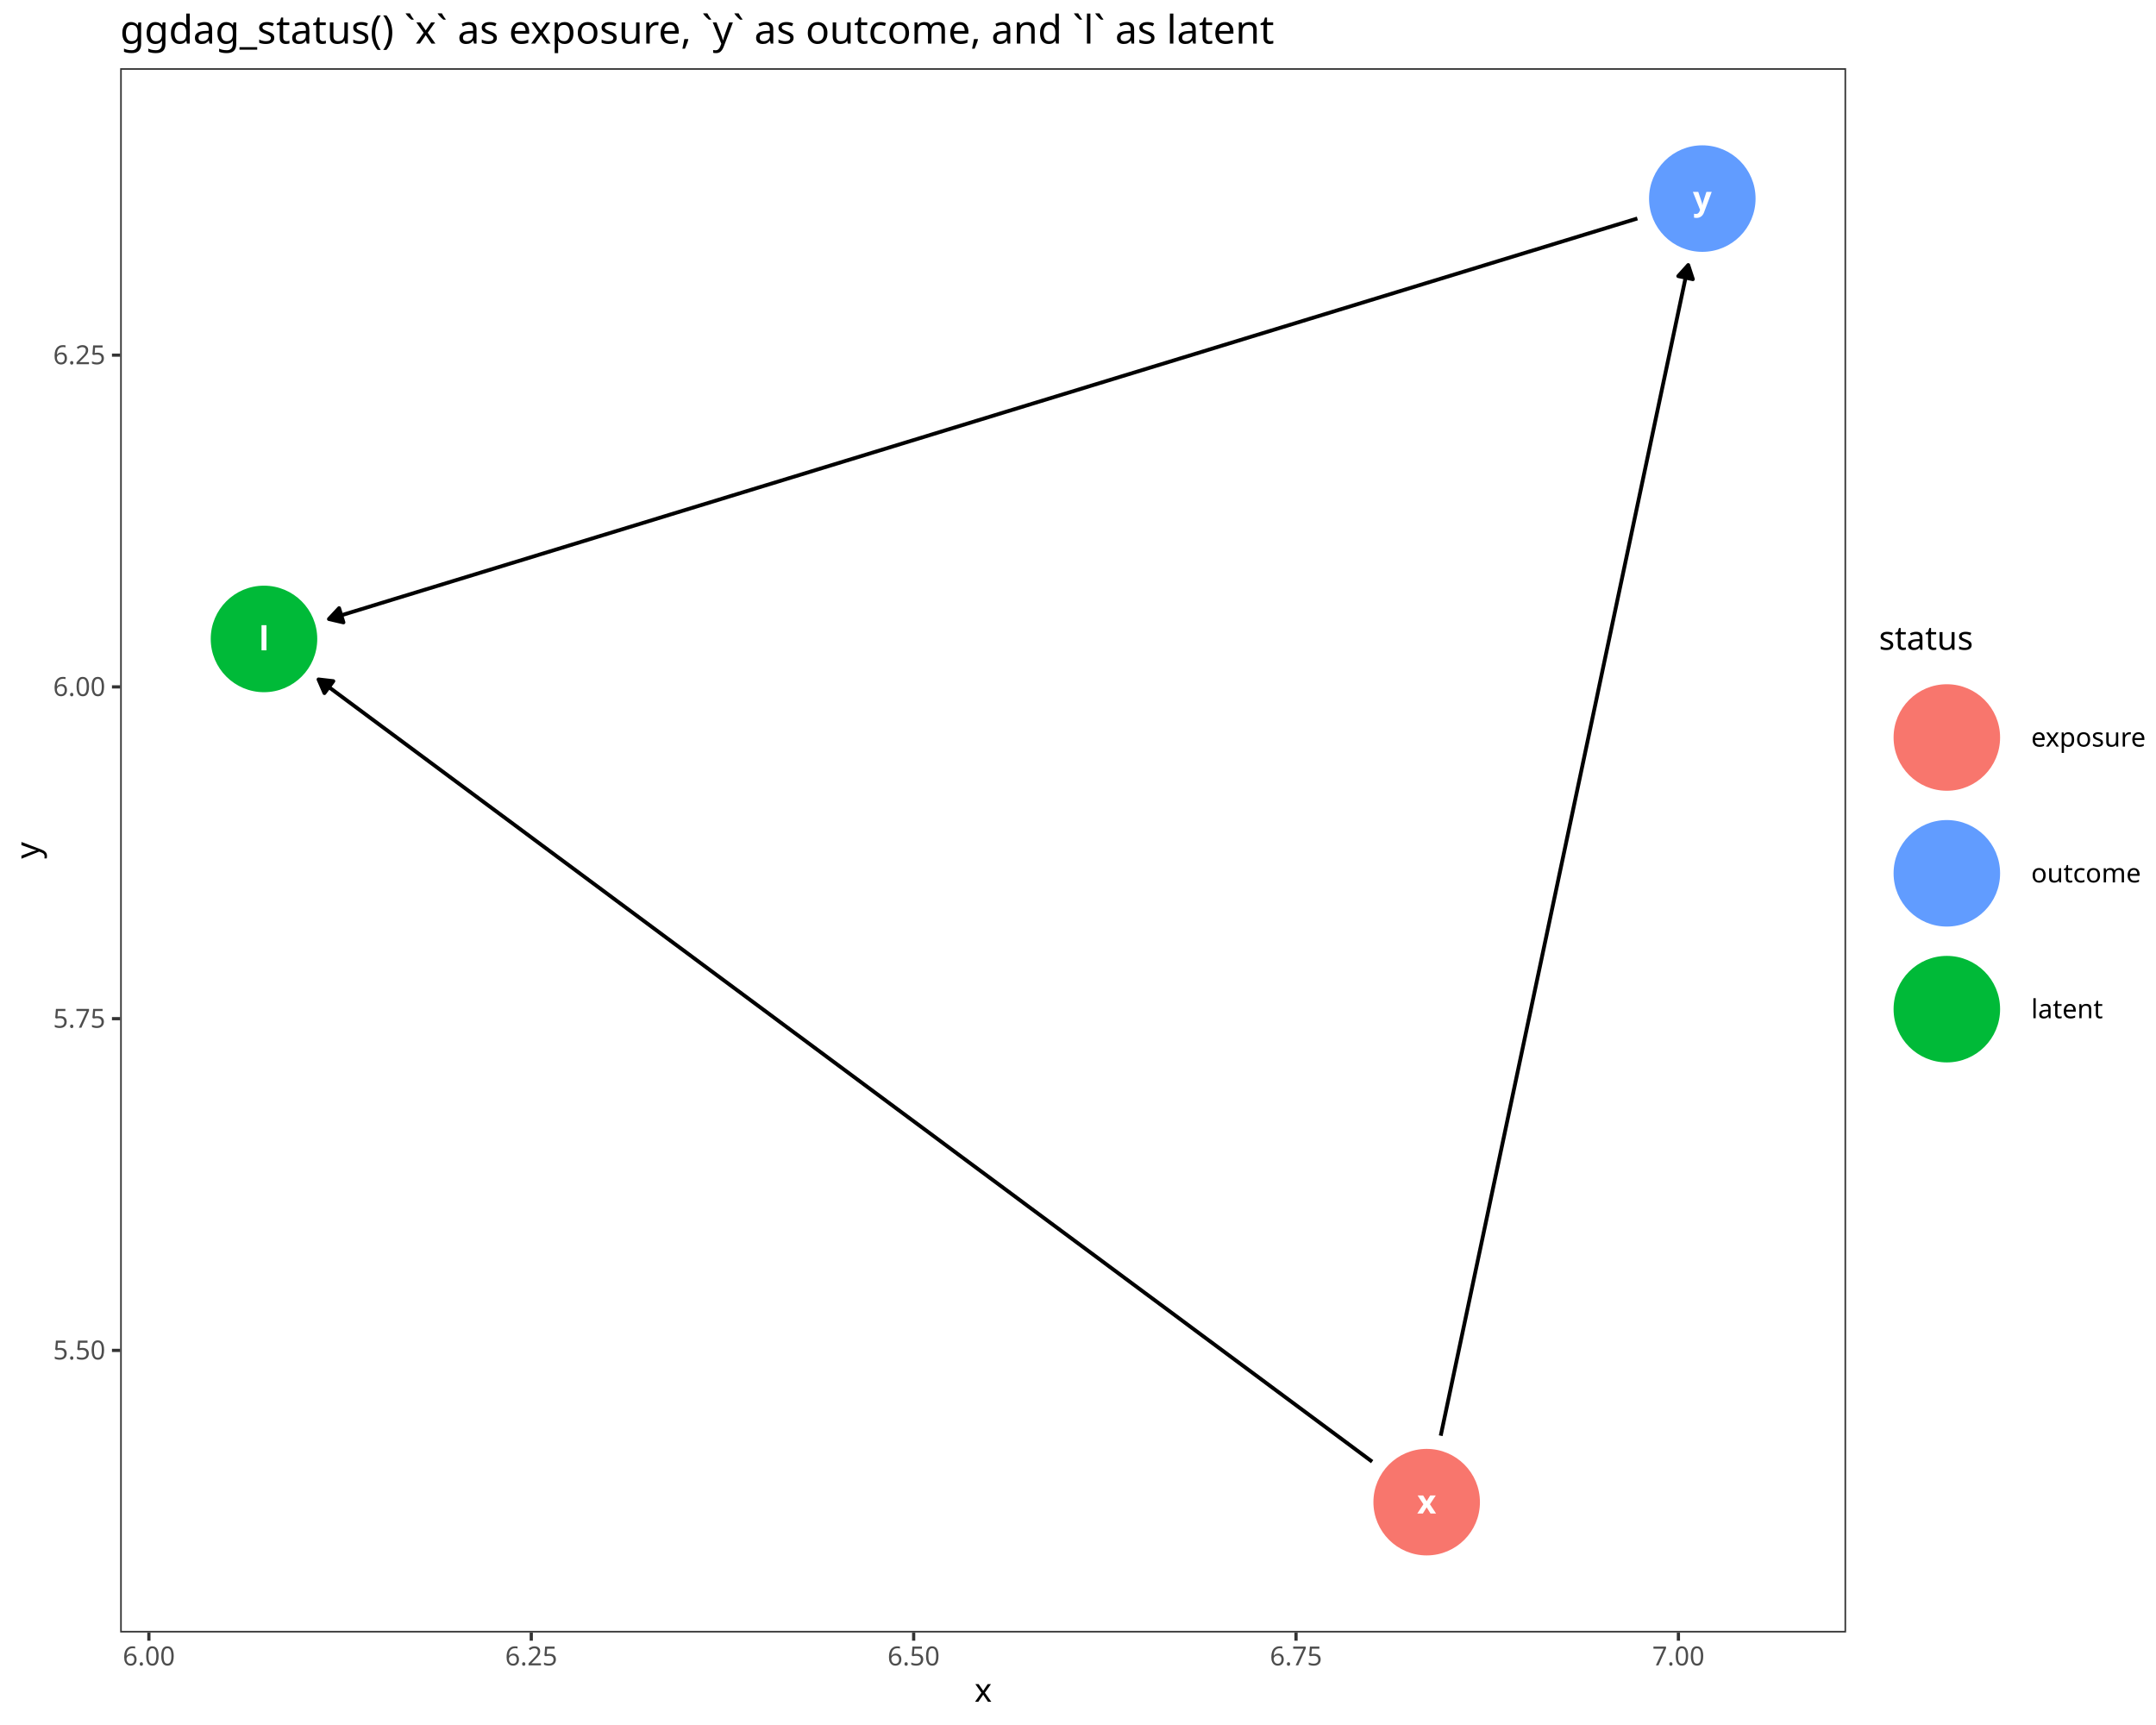
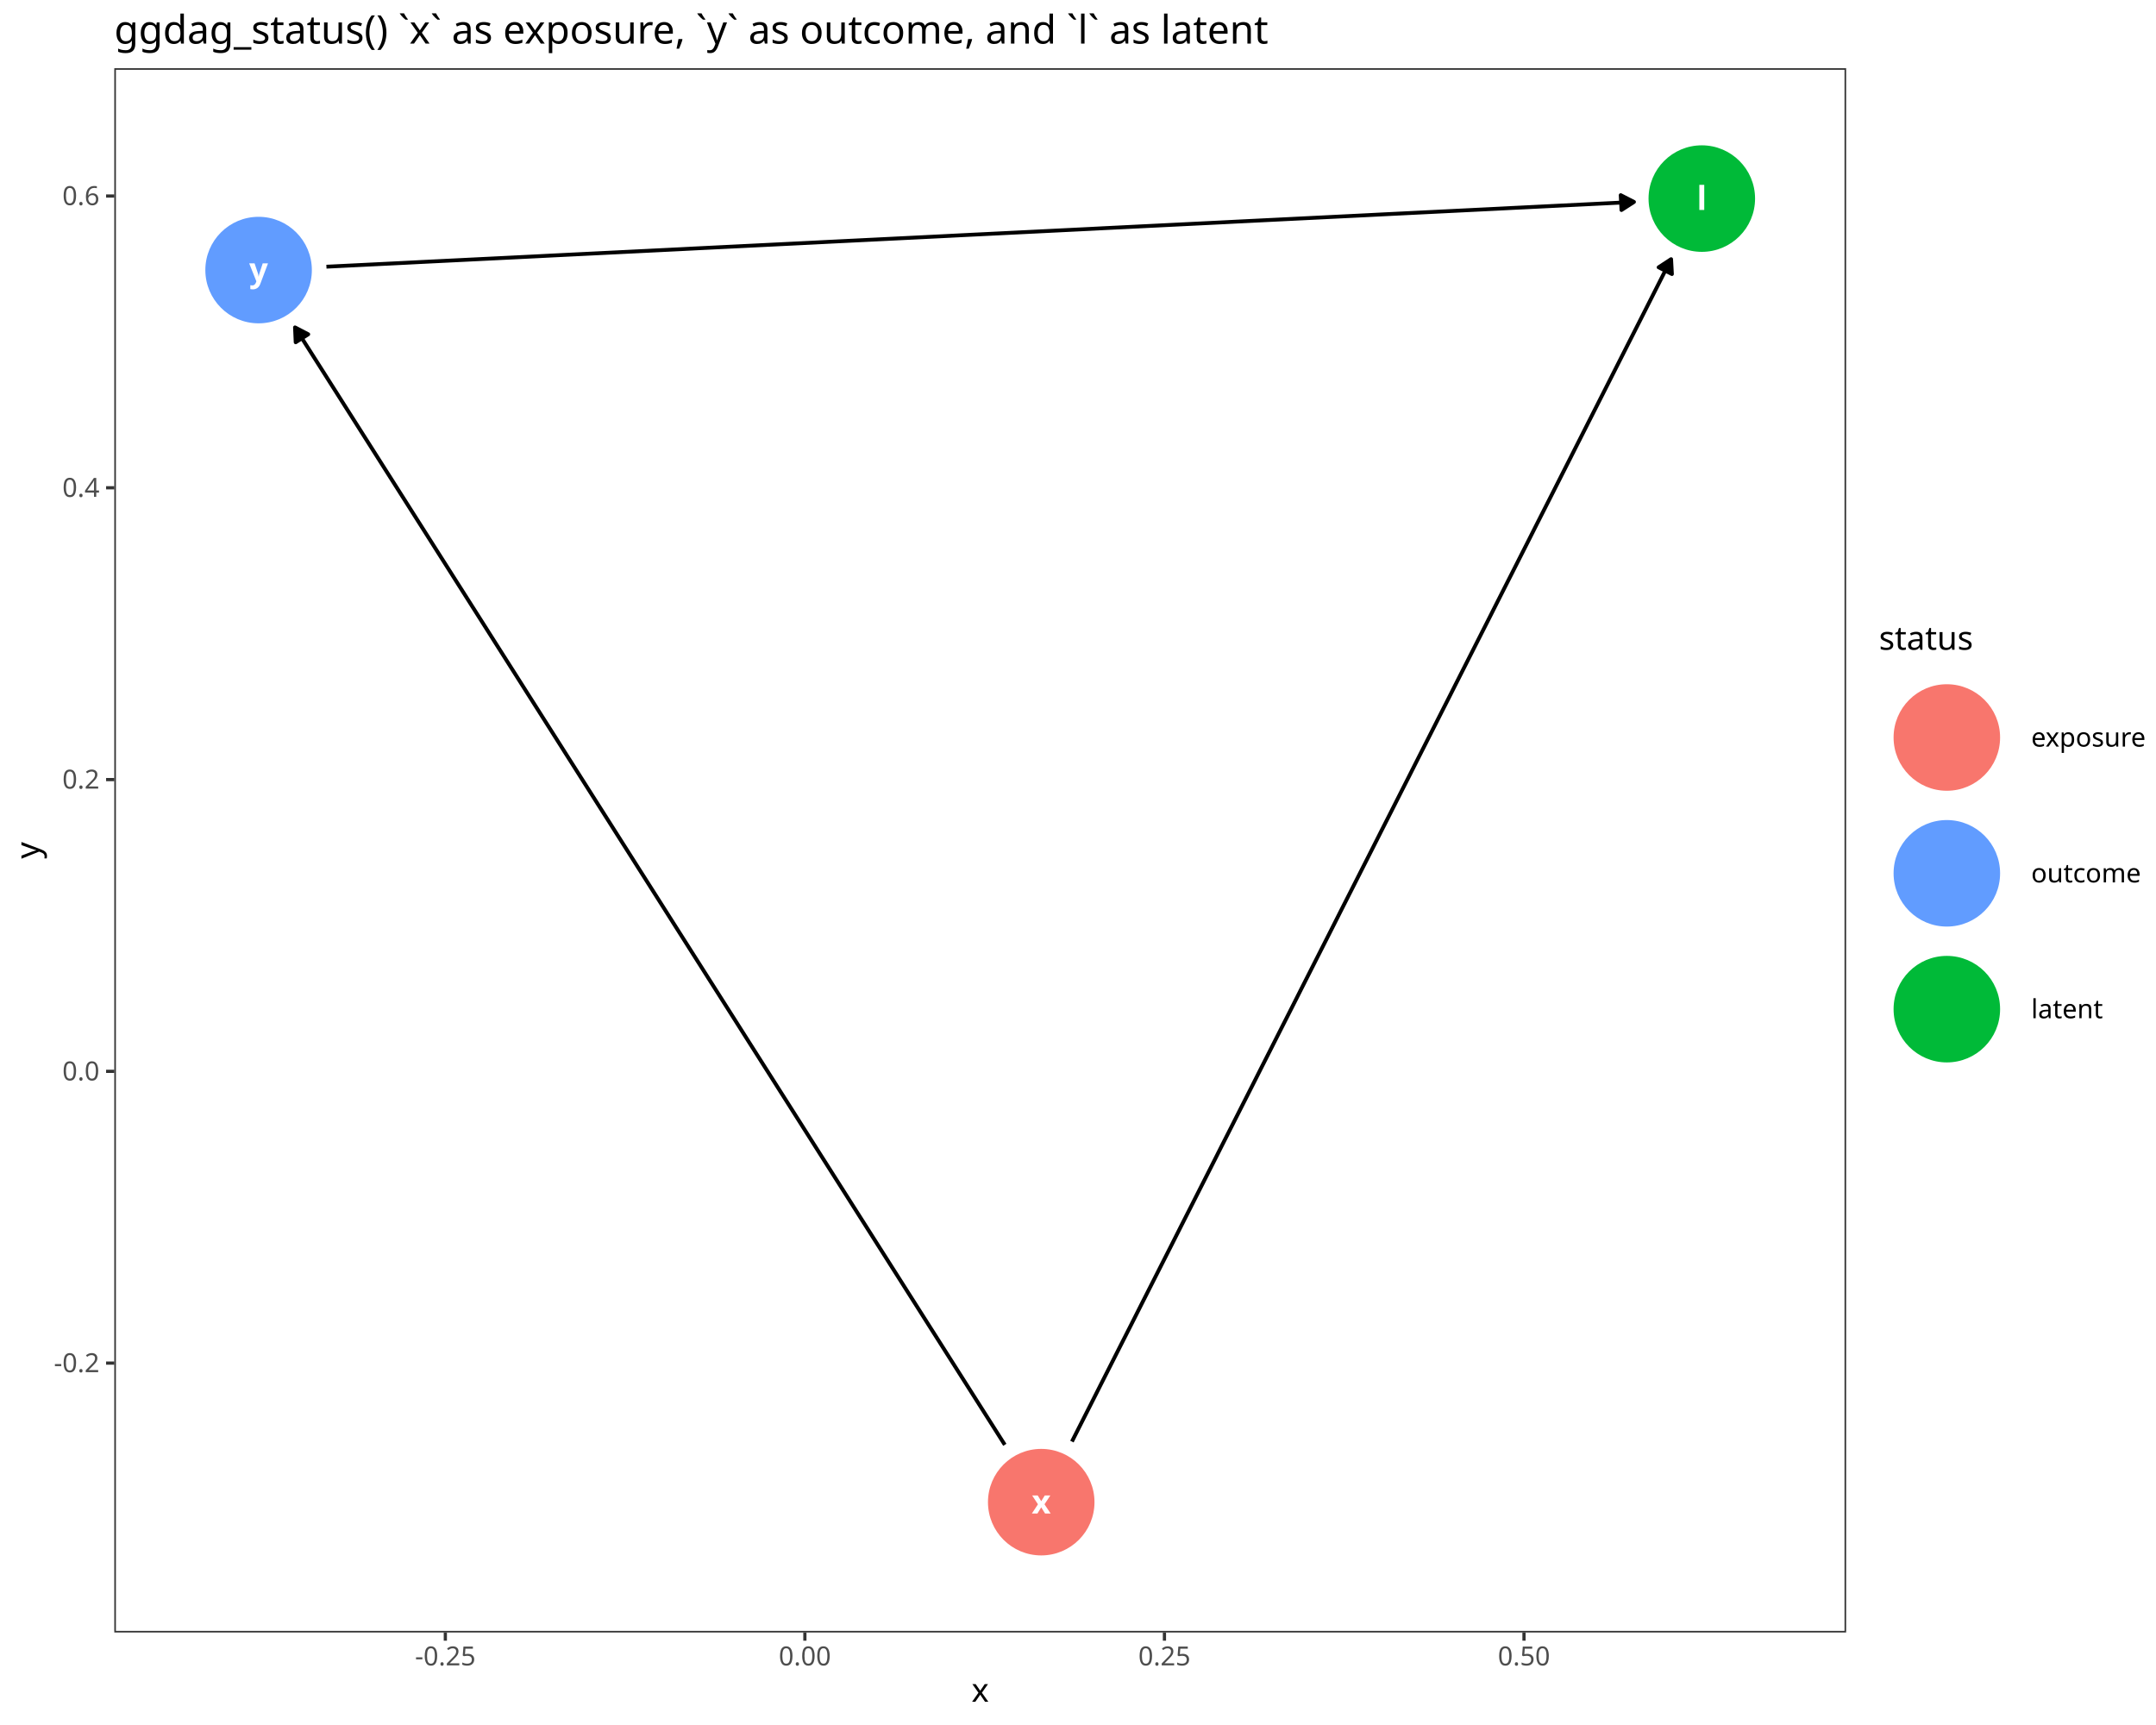
<svg xmlns="http://www.w3.org/2000/svg" class="svglite" data-engine-version="2.0" width="720.00pt" height="576.00pt" viewBox="0 0 720.00 576.00">
  <defs>
    <style type="text/css">
    .svglite line, .svglite polyline, .svglite polygon, .svglite path, .svglite rect, .svglite circle {
      fill: none;
      stroke: #000000;
      stroke-linecap: round;
      stroke-linejoin: round;
      stroke-miterlimit: 10.00;
    }
  </style>
  </defs>
  <rect width="100%" height="100%" style="stroke: none; fill: #FFFFFF;" />
  <defs>
    <clipPath id="cpMC4wMHw3MjAuMDB8MC4wMHw1NzYuMDA=">
      <rect x="0.00" y="0.00" width="720.00" height="576.00" />
    </clipPath>
  </defs>
  <g clip-path="url(#cpMC4wMHw3MjAuMDB8MC4wMHw1NzYuMDA=)">
    <rect x="0.00" y="0.00" width="720.00" height="576.00" style="stroke-width: 1.07; stroke: #FFFFFF; fill: #FFFFFF;" />
  </g>
  <defs>
-     <clipPath id="cpNDAuMTN8NjE2LjUyfDIyLjc4fDU0NS4xMQ==">
-       <rect x="40.13" y="22.78" width="576.38" height="522.33" />
+     <clipPath id="cpMzguMTd8NjE2LjUyfDIyLjc4fDU0NS4xMQ==">
+       <rect x="38.17" y="22.78" width="578.35" height="522.33" />
    </clipPath>
  </defs>
-   <g clip-path="url(#cpNDAuMTN8NjE2LjUyfDIyLjc4fDU0NS4xMQ==)">
-     <rect x="40.13" y="22.78" width="576.38" height="522.33" style="stroke-width: 1.07; stroke: none; fill: #FFFFFF;" />
-     <polyline points="458.23,488.07 456.83,487.03 452.91,484.12 448.99,481.20 445.06,478.29 441.14,475.38 437.22,472.47 433.30,469.56 429.38,466.65 425.45,463.74 421.53,460.82 417.61,457.91 413.69,455.00 409.77,452.09 405.85,449.18 401.92,446.27 398.00,443.36 394.08,440.44 390.16,437.53 386.24,434.62 382.31,431.71 378.39,428.80 374.47,425.89 370.55,422.98 366.63,420.06 362.70,417.15 358.78,414.24 354.86,411.33 350.94,408.42 347.02,405.51 343.09,402.60 339.17,399.68 335.25,396.77 331.33,393.86 327.41,390.95 323.48,388.04 319.56,385.13 315.64,382.22 311.72,379.30 307.80,376.39 303.87,373.48 299.95,370.57 296.03,367.66 292.11,364.75 288.19,361.84 284.26,358.92 280.34,356.01 276.42,353.10 272.50,350.19 268.58,347.28 264.65,344.37 260.73,341.46 256.81,338.54 252.89,335.63 248.97,332.72 245.04,329.81 241.12,326.90 237.20,323.99 233.28,321.08 229.36,318.16 225.43,315.25 221.51,312.34 217.59,309.43 213.67,306.52 209.75,303.61 205.82,300.70 201.90,297.78 197.98,294.87 194.06,291.96 190.14,289.05 186.21,286.14 182.29,283.23 178.37,280.32 174.45,277.40 170.53,274.49 166.60,271.58 162.68,268.67 158.76,265.76 154.84,262.85 150.92,259.94 146.99,257.02 143.07,254.11 139.15,251.20 135.23,248.29 131.31,245.38 127.38,242.47 123.46,239.56 119.54,236.64 115.62,233.73 111.70,230.82 107.77,227.91 106.37,226.87 " style="stroke-width: 1.28; stroke-linecap: butt;" />
-     <polygon points="111.32,227.44 106.37,226.87 108.35,231.44 " style="stroke-width: 1.28; stroke-linecap: butt; fill: #000000;" />
-     <polyline points="481.13,479.40 482.02,475.20 482.95,470.81 483.88,466.41 484.81,462.01 485.74,457.62 486.67,453.22 487.60,448.82 488.53,444.43 489.46,440.03 490.39,435.63 491.32,431.24 492.25,426.84 493.18,422.44 494.11,418.05 495.04,413.65 495.97,409.25 496.90,404.86 497.82,400.46 498.75,396.06 499.68,391.67 500.61,387.27 501.54,382.87 502.47,378.48 503.40,374.08 504.33,369.68 505.26,365.29 506.19,360.89 507.12,356.49 508.05,352.10 508.98,347.70 509.91,343.30 510.84,338.91 511.77,334.51 512.70,330.11 513.63,325.72 514.56,321.32 515.49,316.92 516.42,312.53 517.35,308.13 518.28,303.73 519.21,299.34 520.14,294.94 521.07,290.54 522.00,286.15 522.93,281.75 523.86,277.35 524.79,272.96 525.72,268.56 526.65,264.16 527.58,259.77 528.51,255.37 529.44,250.97 530.37,246.58 531.30,242.18 532.23,237.78 533.16,233.39 534.08,228.99 535.01,224.59 535.94,220.20 536.87,215.80 537.80,211.40 538.73,207.01 539.66,202.61 540.59,198.21 541.52,193.82 542.45,189.42 543.38,185.02 544.31,180.63 545.24,176.23 546.17,171.83 547.10,167.44 548.03,163.04 548.96,158.64 549.89,154.25 550.82,149.85 551.75,145.45 552.68,141.05 553.61,136.66 554.54,132.26 555.47,127.86 556.40,123.47 557.33,119.07 558.26,114.67 559.19,110.28 560.12,105.88 561.05,101.48 561.98,97.09 562.91,92.69 563.79,88.50 " style="stroke-width: 1.28; stroke-linecap: butt;" />
-     <polygon points="565.34,93.23 563.79,88.50 560.46,92.20 " style="stroke-width: 1.28; stroke-linecap: butt; fill: #000000;" />
-     <polyline points="546.80,72.95 544.23,73.74 539.38,75.22 534.52,76.71 529.67,78.19 524.82,79.68 519.97,81.16 515.12,82.65 510.26,84.13 505.41,85.62 500.56,87.10 495.71,88.59 490.86,90.08 486.01,91.56 481.15,93.05 476.30,94.53 471.45,96.02 466.60,97.50 461.75,98.99 456.90,100.47 452.04,101.96 447.19,103.44 442.34,104.93 437.49,106.41 432.64,107.90 427.79,109.38 422.93,110.87 418.08,112.35 413.23,113.84 408.38,115.32 403.53,116.81 398.68,118.30 393.82,119.78 388.97,121.27 384.12,122.75 379.27,124.24 374.42,125.72 369.56,127.21 364.71,128.69 359.86,130.18 355.01,131.66 350.16,133.15 345.31,134.63 340.45,136.12 335.60,137.60 330.75,139.09 325.90,140.57 321.05,142.06 316.20,143.54 311.34,145.03 306.49,146.52 301.64,148.00 296.79,149.49 291.94,150.97 287.09,152.46 282.23,153.94 277.38,155.43 272.53,156.91 267.68,158.40 262.83,159.88 257.98,161.37 253.12,162.85 248.27,164.34 243.42,165.82 238.57,167.31 233.72,168.79 228.86,170.28 224.01,171.76 219.16,173.25 214.31,174.74 209.46,176.22 204.61,177.71 199.75,179.19 194.90,180.68 190.05,182.16 185.20,183.65 180.35,185.13 175.50,186.62 170.64,188.10 165.79,189.59 160.94,191.07 156.09,192.56 151.24,194.04 146.39,195.53 141.53,197.01 136.68,198.50 131.83,199.98 126.98,201.47 122.13,202.96 117.28,204.44 112.42,205.93 109.85,206.71 " style="stroke-width: 1.28; stroke-linecap: butt;" />
-     <polygon points="113.24,203.07 109.85,206.71 114.70,207.83 " style="stroke-width: 1.28; stroke-linecap: butt; fill: #000000;" />
-     <circle cx="476.44" cy="501.59" r="17.43" style="stroke-width: 0.71; stroke: #F8766D; fill: #F8766D;" />
-     <circle cx="568.49" cy="66.31" r="17.43" style="stroke-width: 0.71; stroke: #619CFF; fill: #619CFF;" />
-     <circle cx="88.16" cy="213.35" r="17.43" style="stroke-width: 0.71; stroke: #00BA38; fill: #00BA38;" />
-     <text x="476.44" y="505.38" text-anchor="middle" style="font-size: 11.04px; font-weight: bold; fill: #FFFFFF; font-family: sans;" textLength="5.52px" lengthAdjust="spacingAndGlyphs">x</text>
-     <text x="568.49" y="70.11" text-anchor="middle" style="font-size: 11.04px; font-weight: bold; fill: #FFFFFF; font-family: sans;" textLength="5.52px" lengthAdjust="spacingAndGlyphs">y</text>
-     <text x="88.16" y="217.15" text-anchor="middle" style="font-size: 11.04px; font-weight: bold; fill: #FFFFFF; font-family: sans;" textLength="2.45px" lengthAdjust="spacingAndGlyphs">l</text>
-     <rect x="40.13" y="22.78" width="576.38" height="522.33" style="stroke-width: 1.07; stroke: #333333;" />
+   <g clip-path="url(#cpMzguMTd8NjE2LjUyfDIyLjc4fDU0NS4xMQ==)">
+     <rect x="38.17" y="22.78" width="578.35" height="522.33" style="stroke-width: 1.07; stroke: none; fill: #FFFFFF;" />
+     <polyline points="357.97,481.36 358.86,479.60 361.09,475.20 363.32,470.81 365.55,466.41 367.77,462.01 370.00,457.62 372.23,453.22 374.46,448.82 376.69,444.43 378.92,440.03 381.14,435.63 383.37,431.24 385.60,426.84 387.83,422.44 390.06,418.05 392.29,413.65 394.51,409.25 396.74,404.86 398.97,400.46 401.20,396.06 403.43,391.67 405.66,387.27 407.88,382.87 410.11,378.48 412.34,374.08 414.57,369.68 416.80,365.29 419.03,360.89 421.25,356.49 423.48,352.10 425.71,347.70 427.94,343.30 430.17,338.91 432.40,334.51 434.62,330.11 436.85,325.72 439.08,321.32 441.31,316.92 443.54,312.53 445.77,308.13 447.99,303.73 450.22,299.34 452.45,294.94 454.68,290.54 456.91,286.15 459.14,281.75 461.36,277.35 463.59,272.96 465.82,268.56 468.05,264.16 470.28,259.77 472.50,255.37 474.73,250.97 476.96,246.58 479.19,242.18 481.42,237.78 483.65,233.39 485.87,228.99 488.10,224.59 490.33,220.20 492.56,215.80 494.79,211.40 497.02,207.01 499.24,202.61 501.47,198.21 503.70,193.82 505.93,189.42 508.16,185.02 510.39,180.63 512.61,176.23 514.84,171.83 517.07,167.44 519.30,163.04 521.53,158.64 523.76,154.25 525.98,149.85 528.21,145.45 530.44,141.05 532.67,136.66 534.90,132.26 537.13,127.86 539.35,123.47 541.58,119.07 543.81,114.67 546.04,110.28 548.27,105.88 550.50,101.48 552.72,97.09 554.95,92.69 557.18,88.29 558.07,86.54 " style="stroke-width: 1.28; stroke-linecap: butt;" />
+     <polygon points="558.34,91.51 558.07,86.54 553.90,89.26 " style="stroke-width: 1.28; stroke-linecap: butt; fill: #000000;" />
+     <polyline points="335.56,482.44 334.52,480.81 331.88,476.65 329.24,472.50 326.60,468.34 323.96,464.18 321.32,460.03 318.68,455.87 316.04,451.72 313.40,447.56 310.76,443.41 308.12,439.25 305.48,435.09 302.84,430.94 300.20,426.78 297.56,422.63 294.92,418.47 292.28,414.32 289.64,410.16 287.00,406.01 284.36,401.85 281.72,397.69 279.08,393.54 276.44,389.38 273.80,385.23 271.16,381.07 268.52,376.92 265.88,372.76 263.24,368.60 260.60,364.45 257.96,360.29 255.32,356.14 252.68,351.98 250.04,347.83 247.40,343.67 244.76,339.51 242.12,335.36 239.48,331.20 236.84,327.05 234.20,322.89 231.56,318.74 228.92,314.58 226.28,310.43 223.64,306.27 221.00,302.11 218.36,297.96 215.72,293.80 213.08,289.65 210.44,285.49 207.80,281.34 205.16,277.18 202.52,273.02 199.88,268.87 197.24,264.71 194.60,260.56 191.96,256.40 189.32,252.25 186.68,248.09 184.04,243.93 181.40,239.78 178.76,235.62 176.12,231.47 173.48,227.31 170.84,223.16 168.20,219.00 165.56,214.85 162.92,210.69 160.28,206.53 157.64,202.38 155.00,198.22 152.36,194.07 149.72,189.91 147.08,185.76 144.44,181.60 141.80,177.44 139.16,173.29 136.52,169.13 133.88,164.98 131.24,160.82 128.60,156.67 125.96,152.51 123.32,148.35 120.68,144.20 118.04,140.04 115.40,135.89 112.76,131.73 110.12,127.58 107.48,123.42 104.84,119.27 102.20,115.11 99.56,110.95 98.52,109.32 " style="stroke-width: 1.28; stroke-linecap: butt;" />
+     <polygon points="102.94,111.62 98.52,109.32 98.74,114.29 " style="stroke-width: 1.28; stroke-linecap: butt; fill: #000000;" />
+     <polyline points="109.01,89.05 110.71,88.97 115.57,88.73 120.44,88.49 125.31,88.25 130.18,88.01 135.05,87.77 139.92,87.52 144.78,87.28 149.65,87.04 154.52,86.80 159.39,86.56 164.26,86.32 169.12,86.08 173.99,85.84 178.86,85.60 183.73,85.35 188.60,85.11 193.47,84.87 198.33,84.63 203.20,84.39 208.07,84.15 212.94,83.91 217.81,83.67 222.68,83.43 227.54,83.19 232.41,82.94 237.28,82.70 242.15,82.46 247.02,82.22 251.89,81.98 256.75,81.74 261.62,81.50 266.49,81.26 271.36,81.02 276.23,80.77 281.09,80.53 285.96,80.29 290.83,80.05 295.70,79.81 300.57,79.57 305.44,79.33 310.30,79.09 315.17,78.85 320.04,78.60 324.91,78.36 329.78,78.12 334.65,77.88 339.51,77.64 344.38,77.40 349.25,77.16 354.12,76.92 358.99,76.68 363.86,76.44 368.72,76.19 373.59,75.95 378.46,75.71 383.33,75.47 388.20,75.23 393.06,74.99 397.93,74.75 402.80,74.51 407.67,74.27 412.54,74.02 417.41,73.78 422.27,73.54 427.14,73.30 432.01,73.06 436.88,72.82 441.75,72.58 446.62,72.34 451.48,72.10 456.35,71.86 461.22,71.61 466.09,71.37 470.96,71.13 475.82,70.89 480.69,70.65 485.56,70.41 490.43,70.17 495.30,69.93 500.17,69.69 505.03,69.44 509.90,69.20 514.77,68.96 519.64,68.72 524.51,68.48 529.38,68.24 534.24,68.00 539.11,67.76 543.98,67.52 545.67,67.43 " style="stroke-width: 1.28; stroke-linecap: butt;" />
+     <polygon points="541.49,70.13 545.67,67.43 541.24,65.16 " style="stroke-width: 1.28; stroke-linecap: butt; fill: #000000;" />
+     <circle cx="568.32" cy="66.31" r="17.43" style="stroke-width: 0.71; stroke: #00BA38; fill: #00BA38;" />
+     <circle cx="347.72" cy="501.59" r="17.43" style="stroke-width: 0.71; stroke: #F8766D; fill: #F8766D;" />
+     <circle cx="86.36" cy="90.18" r="17.43" style="stroke-width: 0.71; stroke: #619CFF; fill: #619CFF;" />
+     <text x="568.32" y="70.11" text-anchor="middle" style="font-size: 11.04px; font-weight: bold; fill: #FFFFFF; font-family: sans;" textLength="2.45px" lengthAdjust="spacingAndGlyphs">l</text>
+     <text x="347.72" y="505.38" text-anchor="middle" style="font-size: 11.04px; font-weight: bold; fill: #FFFFFF; font-family: sans;" textLength="5.52px" lengthAdjust="spacingAndGlyphs">x</text>
+     <text x="86.36" y="93.97" text-anchor="middle" style="font-size: 11.04px; font-weight: bold; fill: #FFFFFF; font-family: sans;" textLength="5.52px" lengthAdjust="spacingAndGlyphs">y</text>
+     <rect x="38.17" y="22.78" width="578.35" height="522.33" style="stroke-width: 1.07; stroke: #333333;" />
  </g>
  <g clip-path="url(#cpMC4wMHw3MjAuMDB8MC4wMHw1NzYuMDA=)">
-     <text x="35.20" y="453.94" text-anchor="end" style="font-size: 8.80px; fill: #4D4D4D; font-family: sans;" textLength="17.13px" lengthAdjust="spacingAndGlyphs">5.50</text>
-     <text x="35.20" y="343.17" text-anchor="end" style="font-size: 8.80px; fill: #4D4D4D; font-family: sans;" textLength="17.13px" lengthAdjust="spacingAndGlyphs">5.75</text>
-     <text x="35.20" y="232.40" text-anchor="end" style="font-size: 8.80px; fill: #4D4D4D; font-family: sans;" textLength="17.13px" lengthAdjust="spacingAndGlyphs">6.00</text>
-     <text x="35.20" y="121.62" text-anchor="end" style="font-size: 8.80px; fill: #4D4D4D; font-family: sans;" textLength="17.13px" lengthAdjust="spacingAndGlyphs">6.25</text>
-     <polyline points="37.39,450.91 40.13,450.91 " style="stroke-width: 1.07; stroke: #333333; stroke-linecap: butt;" />
-     <polyline points="37.39,340.14 40.13,340.14 " style="stroke-width: 1.07; stroke: #333333; stroke-linecap: butt;" />
-     <polyline points="37.39,229.37 40.13,229.37 " style="stroke-width: 1.07; stroke: #333333; stroke-linecap: butt;" />
-     <polyline points="37.39,118.59 40.13,118.59 " style="stroke-width: 1.07; stroke: #333333; stroke-linecap: butt;" />
-     <polyline points="49.72,547.85 49.72,545.11 " style="stroke-width: 1.07; stroke: #333333; stroke-linecap: butt;" />
-     <polyline points="177.42,547.85 177.42,545.11 " style="stroke-width: 1.07; stroke: #333333; stroke-linecap: butt;" />
-     <polyline points="305.12,547.85 305.12,545.11 " style="stroke-width: 1.07; stroke: #333333; stroke-linecap: butt;" />
-     <polyline points="432.81,547.85 432.81,545.11 " style="stroke-width: 1.07; stroke: #333333; stroke-linecap: butt;" />
-     <polyline points="560.51,547.85 560.51,545.11 " style="stroke-width: 1.07; stroke: #333333; stroke-linecap: butt;" />
-     <text x="49.72" y="556.10" text-anchor="middle" style="font-size: 8.80px; fill: #4D4D4D; font-family: sans;" textLength="17.13px" lengthAdjust="spacingAndGlyphs">6.00</text>
-     <text x="177.42" y="556.10" text-anchor="middle" style="font-size: 8.80px; fill: #4D4D4D; font-family: sans;" textLength="17.13px" lengthAdjust="spacingAndGlyphs">6.25</text>
-     <text x="305.12" y="556.10" text-anchor="middle" style="font-size: 8.80px; fill: #4D4D4D; font-family: sans;" textLength="17.13px" lengthAdjust="spacingAndGlyphs">6.50</text>
-     <text x="432.81" y="556.10" text-anchor="middle" style="font-size: 8.80px; fill: #4D4D4D; font-family: sans;" textLength="17.13px" lengthAdjust="spacingAndGlyphs">6.75</text>
-     <text x="560.51" y="556.10" text-anchor="middle" style="font-size: 8.80px; fill: #4D4D4D; font-family: sans;" textLength="17.13px" lengthAdjust="spacingAndGlyphs">7.00</text>
-     <text x="328.33" y="568.24" text-anchor="middle" style="font-size: 11.00px; font-family: sans;" textLength="5.50px" lengthAdjust="spacingAndGlyphs">x</text>
+     <text x="33.24" y="458.19" text-anchor="end" style="font-size: 8.80px; fill: #4D4D4D; font-family: sans;" textLength="15.16px" lengthAdjust="spacingAndGlyphs">-0.2</text>
+     <text x="33.24" y="360.76" text-anchor="end" style="font-size: 8.80px; fill: #4D4D4D; font-family: sans;" textLength="12.23px" lengthAdjust="spacingAndGlyphs">0.0</text>
+     <text x="33.24" y="263.33" text-anchor="end" style="font-size: 8.80px; fill: #4D4D4D; font-family: sans;" textLength="12.23px" lengthAdjust="spacingAndGlyphs">0.2</text>
+     <text x="33.24" y="165.91" text-anchor="end" style="font-size: 8.80px; fill: #4D4D4D; font-family: sans;" textLength="12.23px" lengthAdjust="spacingAndGlyphs">0.4</text>
+     <text x="33.24" y="68.48" text-anchor="end" style="font-size: 8.80px; fill: #4D4D4D; font-family: sans;" textLength="12.23px" lengthAdjust="spacingAndGlyphs">0.6</text>
+     <polyline points="35.43,455.16 38.17,455.16 " style="stroke-width: 1.07; stroke: #333333; stroke-linecap: butt;" />
+     <polyline points="35.43,357.74 38.17,357.74 " style="stroke-width: 1.07; stroke: #333333; stroke-linecap: butt;" />
+     <polyline points="35.43,260.31 38.17,260.31 " style="stroke-width: 1.07; stroke: #333333; stroke-linecap: butt;" />
+     <polyline points="35.43,162.88 38.17,162.88 " style="stroke-width: 1.07; stroke: #333333; stroke-linecap: butt;" />
+     <polyline points="35.43,65.45 38.17,65.45 " style="stroke-width: 1.07; stroke: #333333; stroke-linecap: butt;" />
+     <polyline points="148.72,547.85 148.72,545.11 " style="stroke-width: 1.07; stroke: #333333; stroke-linecap: butt;" />
+     <polyline points="268.79,547.85 268.79,545.11 " style="stroke-width: 1.07; stroke: #333333; stroke-linecap: butt;" />
+     <polyline points="388.87,547.85 388.87,545.11 " style="stroke-width: 1.07; stroke: #333333; stroke-linecap: butt;" />
+     <polyline points="508.94,547.85 508.94,545.11 " style="stroke-width: 1.07; stroke: #333333; stroke-linecap: butt;" />
+     <text x="148.72" y="556.10" text-anchor="middle" style="font-size: 8.80px; fill: #4D4D4D; font-family: sans;" textLength="20.06px" lengthAdjust="spacingAndGlyphs">-0.25</text>
+     <text x="268.79" y="556.10" text-anchor="middle" style="font-size: 8.80px; fill: #4D4D4D; font-family: sans;" textLength="17.13px" lengthAdjust="spacingAndGlyphs">0.00</text>
+     <text x="388.87" y="556.10" text-anchor="middle" style="font-size: 8.80px; fill: #4D4D4D; font-family: sans;" textLength="17.13px" lengthAdjust="spacingAndGlyphs">0.25</text>
+     <text x="508.94" y="556.10" text-anchor="middle" style="font-size: 8.80px; fill: #4D4D4D; font-family: sans;" textLength="17.13px" lengthAdjust="spacingAndGlyphs">0.50</text>
+     <text x="327.34" y="568.24" text-anchor="middle" style="font-size: 11.00px; font-family: sans;" textLength="5.50px" lengthAdjust="spacingAndGlyphs">x</text>
    <text transform="translate(13.05,283.95) rotate(-90)" text-anchor="middle" style="font-size: 11.00px; font-family: sans;" textLength="5.50px" lengthAdjust="spacingAndGlyphs">y</text>
    <rect x="627.48" y="208.25" width="87.04" height="151.40" style="stroke-width: 1.07; stroke: none; fill: #FFFFFF;" />
    <text x="627.48" y="216.96" style="font-size: 11.00px; font-family: sans;" textLength="29.36px" lengthAdjust="spacingAndGlyphs">status</text>
    <rect x="627.48" y="223.58" width="45.35" height="45.35" style="stroke-width: 1.07; stroke: none; fill: #FFFFFF;" />
    <circle cx="650.15" cy="246.26" r="17.43" style="stroke-width: 0.71; stroke: #F8766D; fill: #F8766D;" />
    <rect x="627.48" y="268.94" width="45.35" height="45.35" style="stroke-width: 1.07; stroke: none; fill: #FFFFFF;" />
    <circle cx="650.15" cy="291.61" r="17.43" style="stroke-width: 0.71; stroke: #619CFF; fill: #619CFF;" />
    <rect x="627.48" y="314.29" width="45.35" height="45.35" style="stroke-width: 1.07; stroke: none; fill: #FFFFFF;" />
    <circle cx="650.15" cy="336.97" r="17.43" style="stroke-width: 0.71; stroke: #00BA38; fill: #00BA38;" />
    <text x="678.31" y="249.29" style="font-size: 8.80px; font-family: sans;" textLength="36.21px" lengthAdjust="spacingAndGlyphs">exposure</text>
    <text x="678.31" y="294.64" style="font-size: 8.80px; font-family: sans;" textLength="33.76px" lengthAdjust="spacingAndGlyphs">outcome</text>
    <text x="678.31" y="340.00" style="font-size: 8.80px; font-family: sans;" textLength="21.53px" lengthAdjust="spacingAndGlyphs">latent</text>
-     <text x="40.13" y="14.56" style="font-size: 13.20px; font-family: sans;" textLength="375.70px" lengthAdjust="spacingAndGlyphs">ggdag_status() `x` as exposure, `y` as outcome, and `l` as latent</text>
+     <text x="38.17" y="14.56" style="font-size: 13.20px; font-family: sans;" textLength="375.70px" lengthAdjust="spacingAndGlyphs">ggdag_status() `x` as exposure, `y` as outcome, and `l` as latent</text>
  </g>
</svg>
